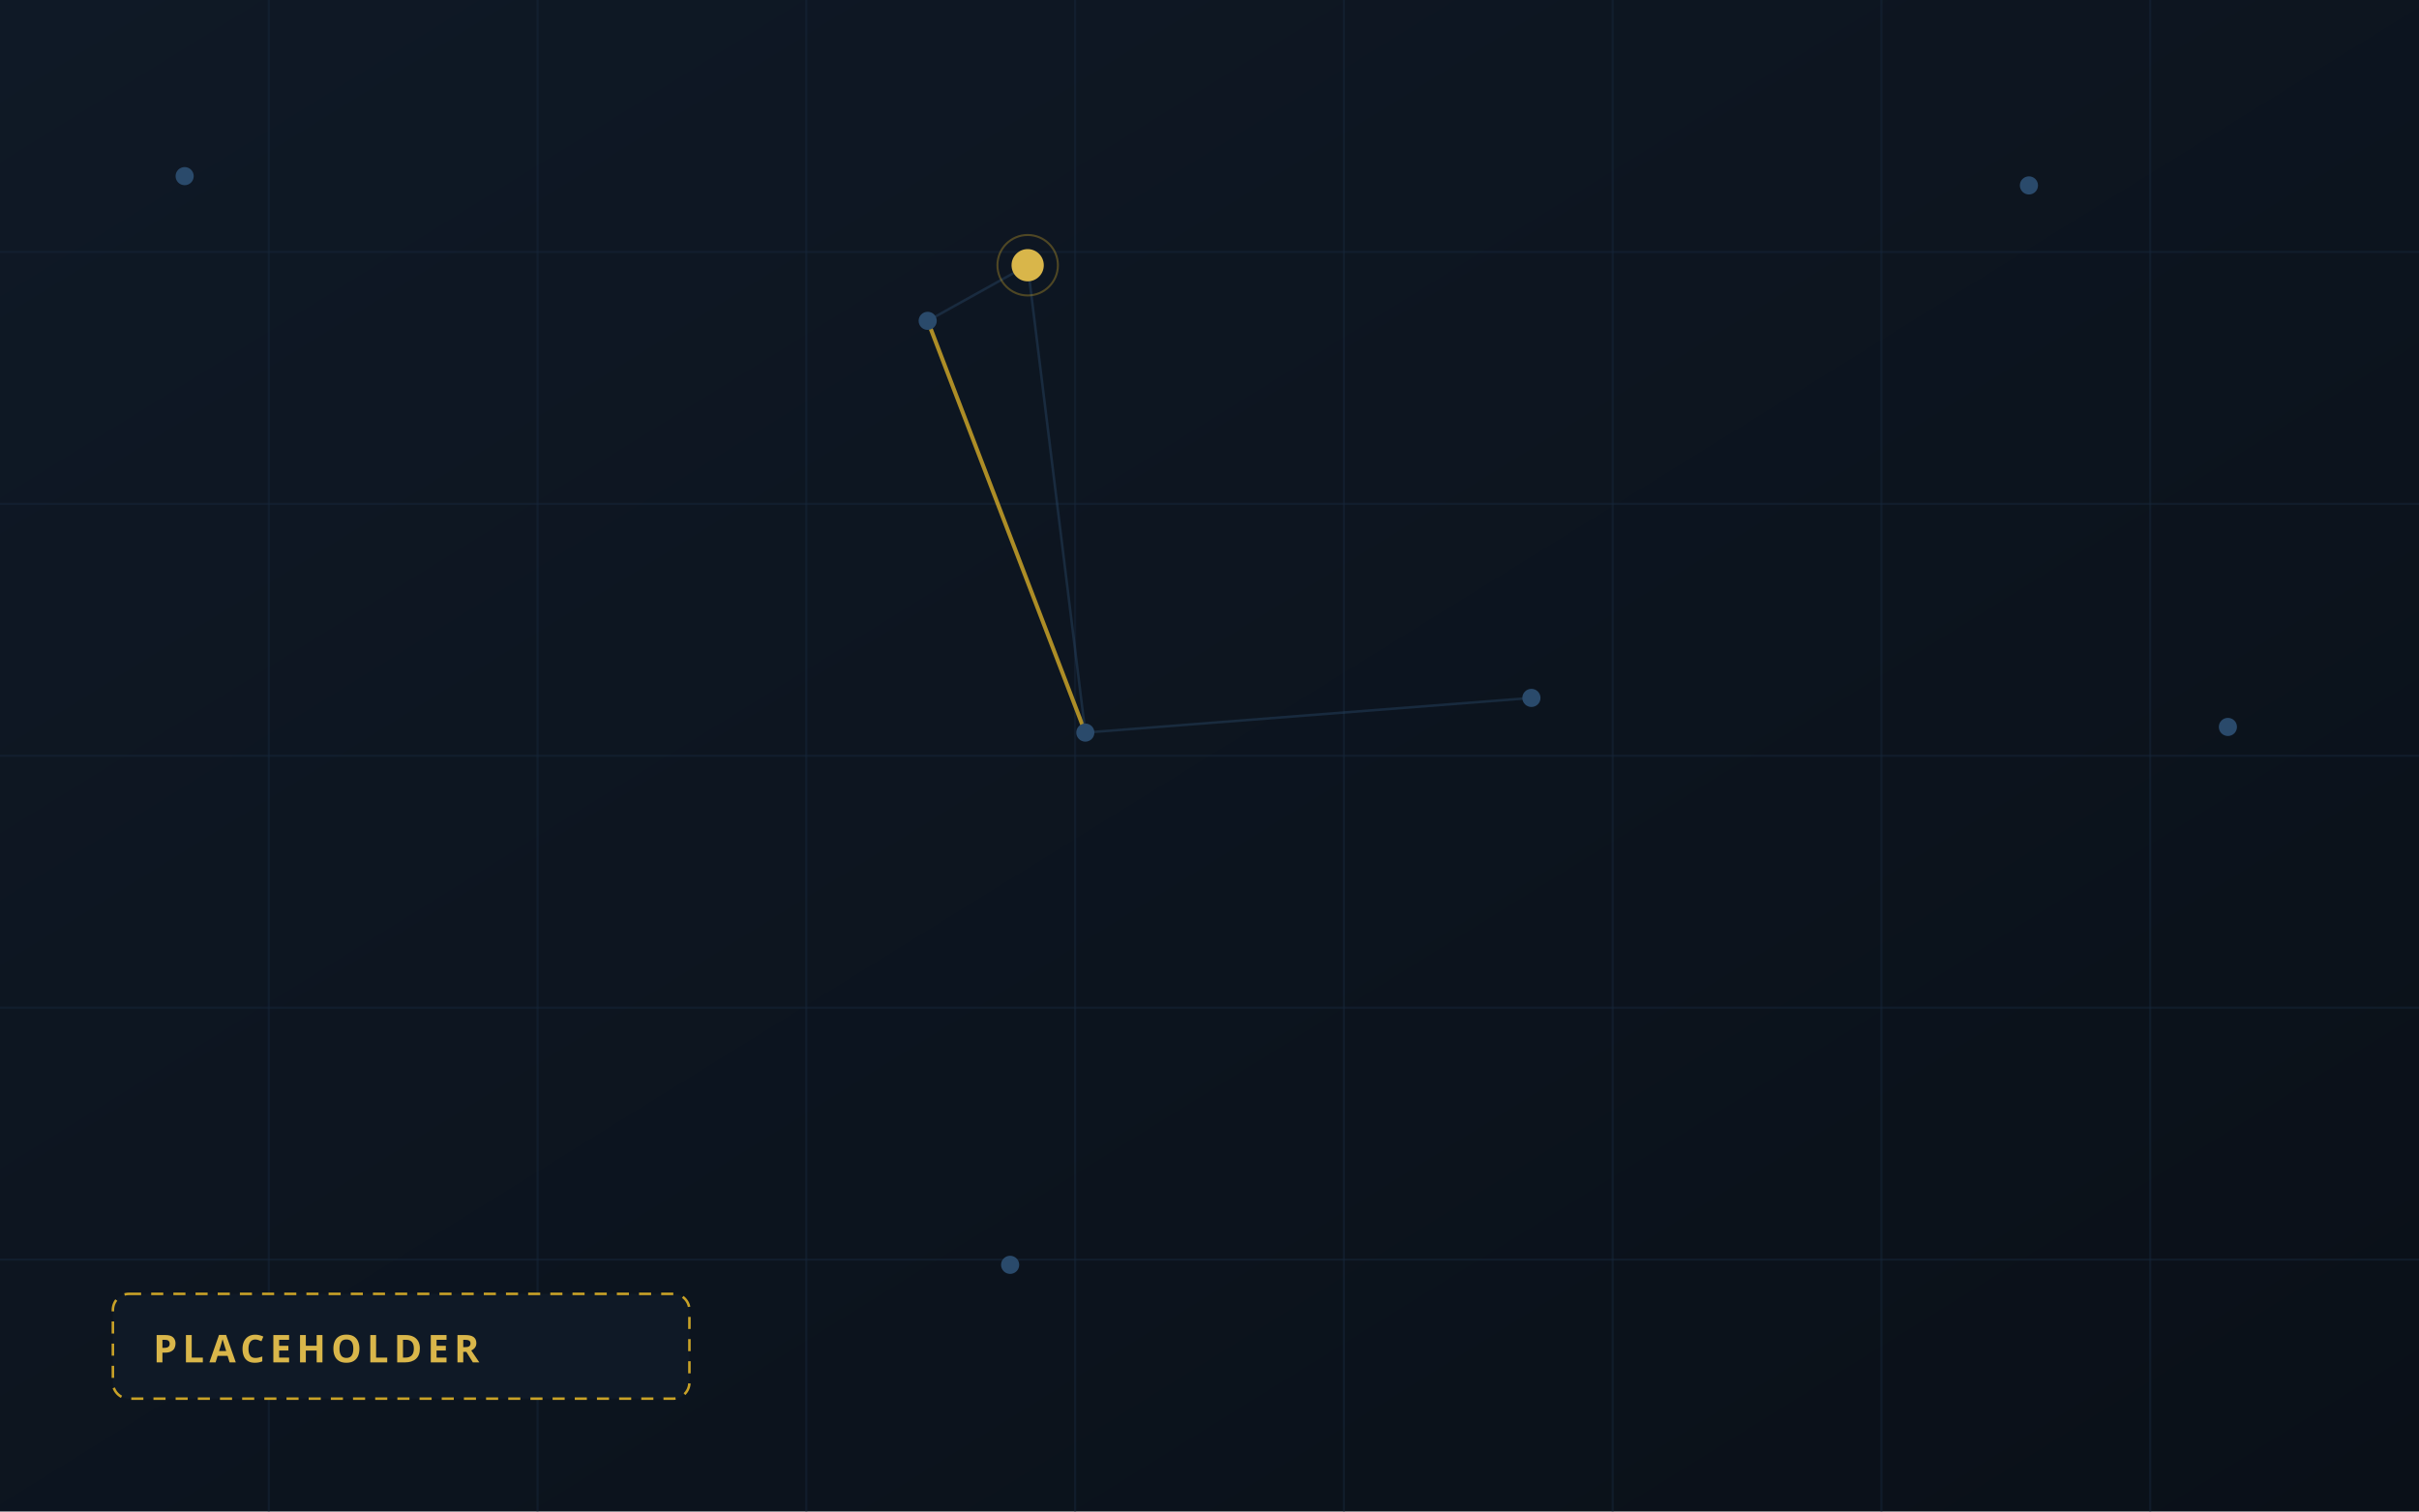
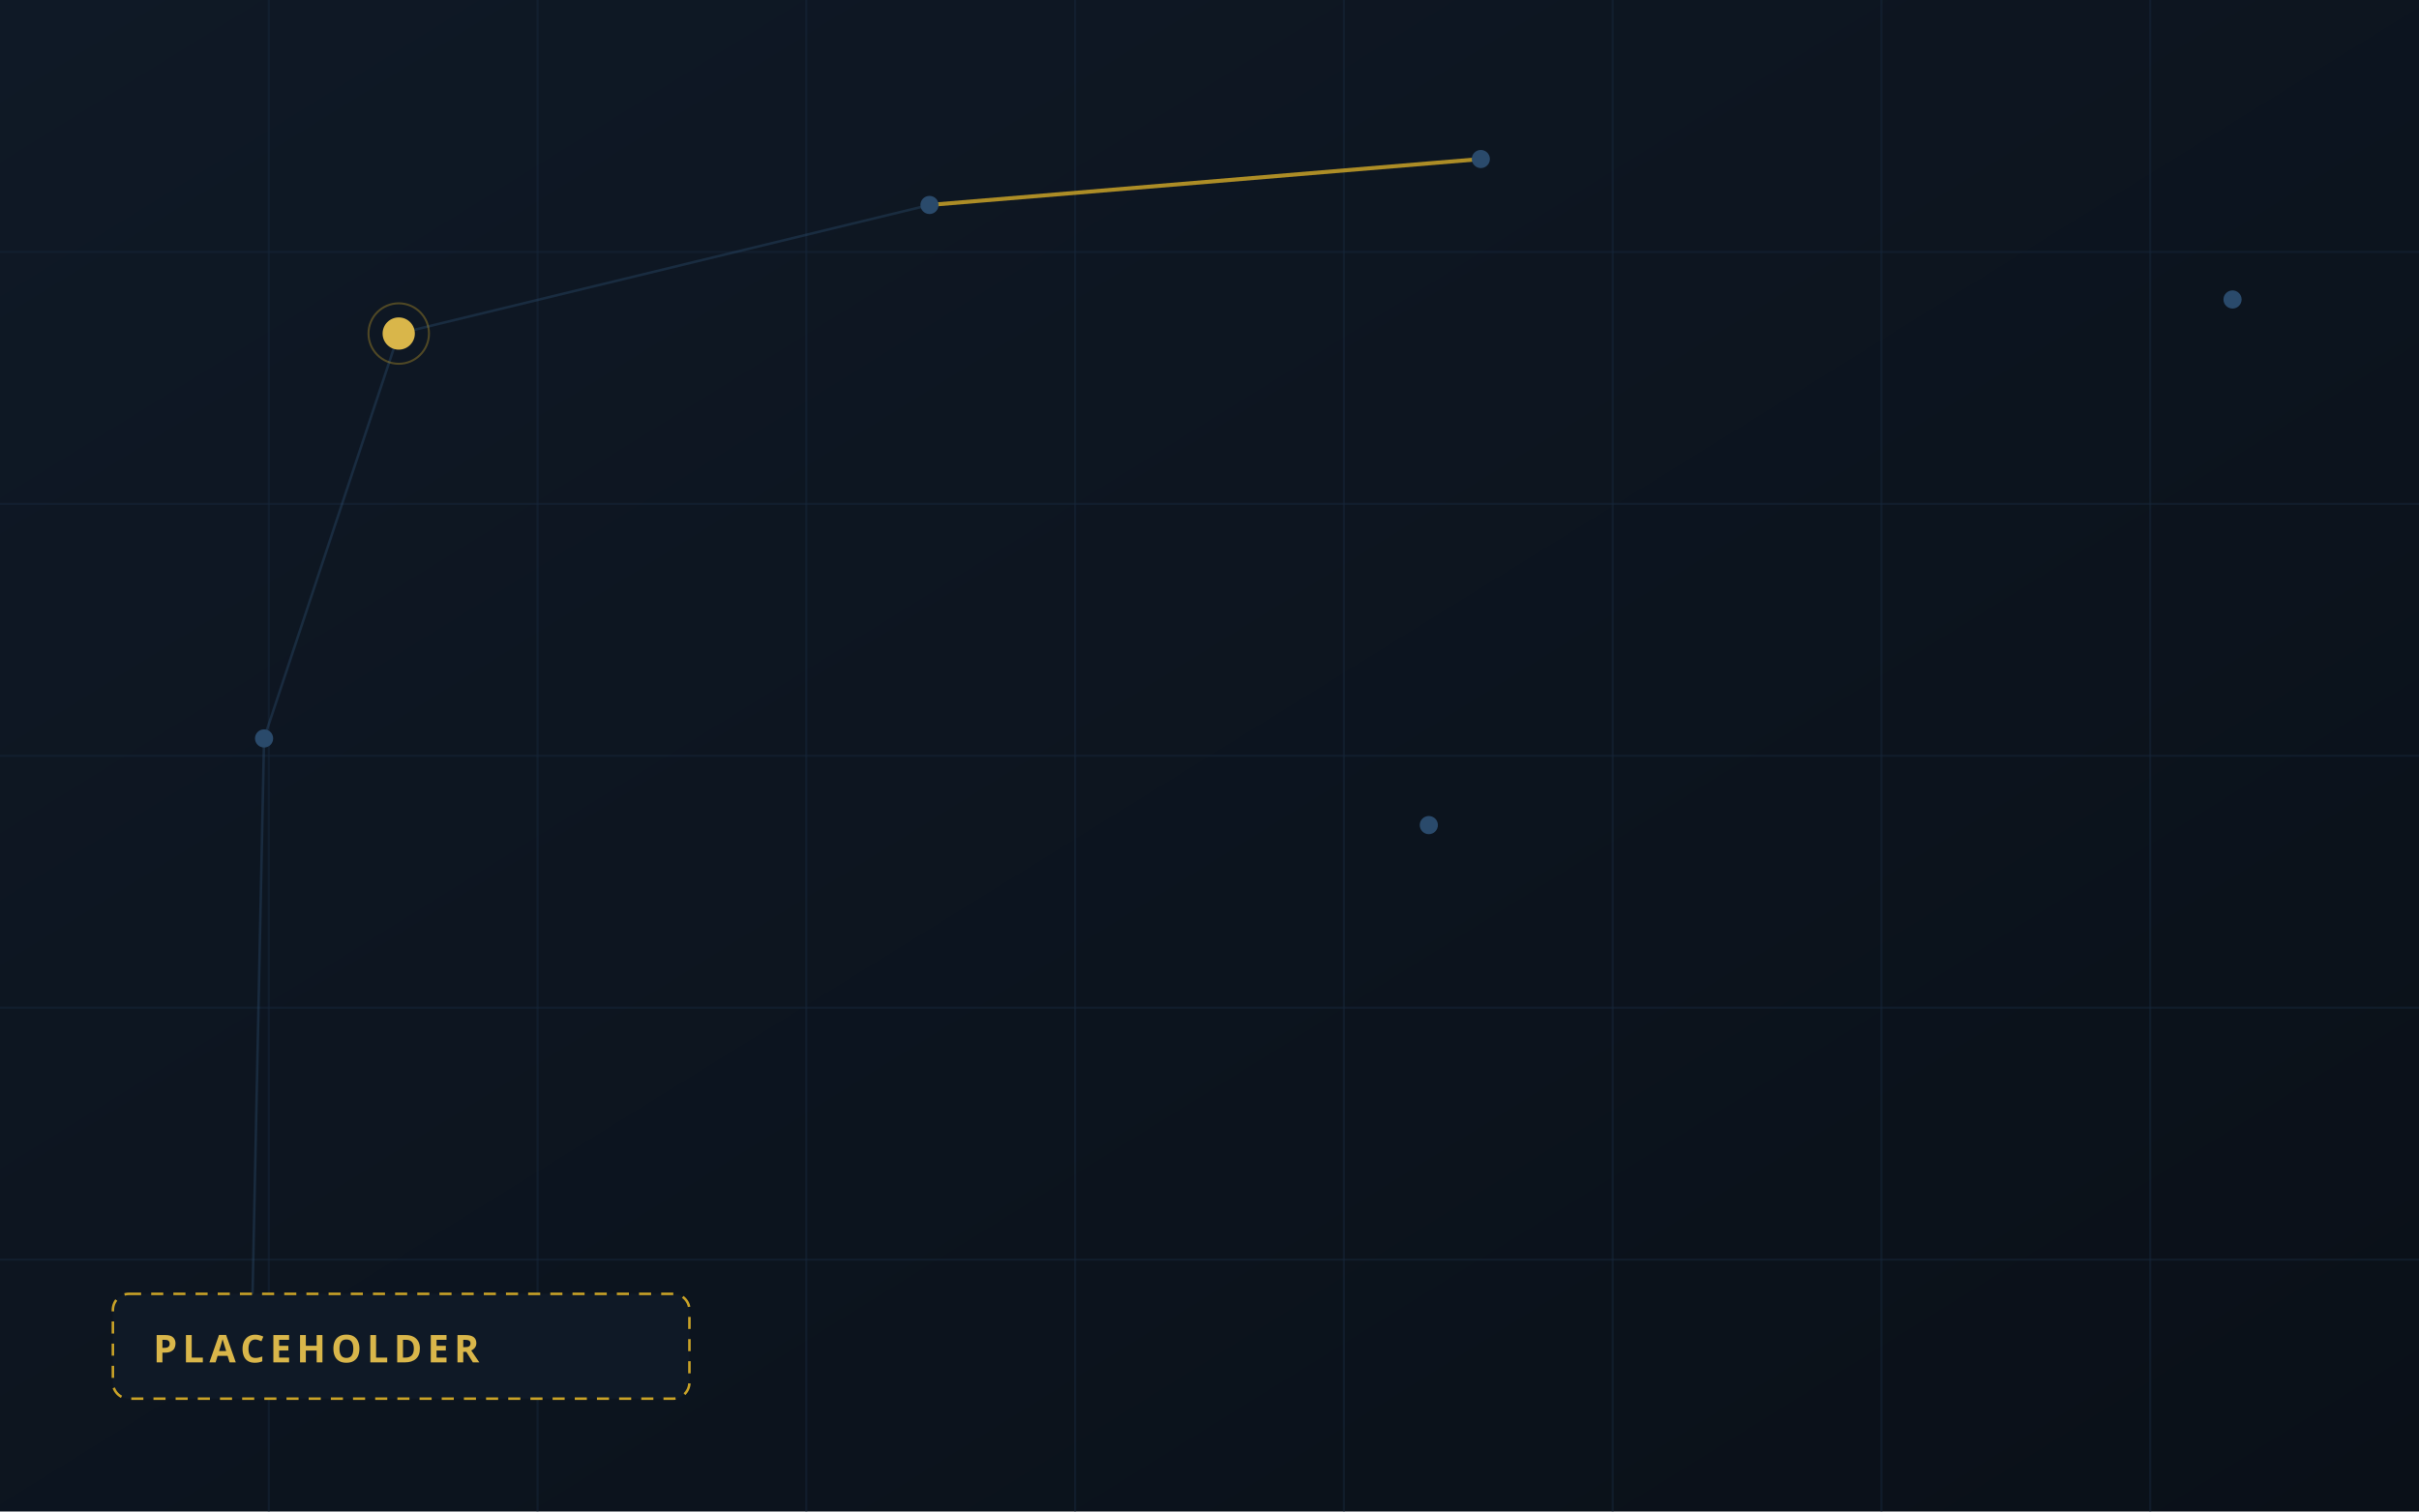
- <svg xmlns="http://www.w3.org/2000/svg" width="1200" height="750" viewBox="0 0 1200 750" role="img" aria-label="Placeholder cover art for Technology Supply Project">
+ <svg xmlns="http://www.w3.org/2000/svg" width="1200" height="750" viewBox="0 0 1200 750" role="img" aria-label="Placeholder cover art for Printer and Scanner Set Up">
  <defs>
-     <linearGradient id="bg-xvziwy" x1="0" y1="0" x2="1" y2="1">
+     <linearGradient id="bg-o3bfua" x1="0" y1="0" x2="1" y2="1">
      <stop offset="0%" stop-color="#0f1926" />
      <stop offset="100%" stop-color="#0a1018" />
    </linearGradient>
  </defs>
-   <rect width="1200" height="750" fill="url(#bg-xvziwy)" />
+   <rect width="1200" height="750" fill="url(#bg-o3bfua)" />
  <g>
    <line x1="133.333" y1="0" x2="133.333" y2="750" stroke="#16263a" stroke-width="1" opacity="0.5" />
    <line x1="266.667" y1="0" x2="266.667" y2="750" stroke="#16263a" stroke-width="1" opacity="0.5" />
    <line x1="400" y1="0" x2="400" y2="750" stroke="#16263a" stroke-width="1" opacity="0.5" />
    <line x1="533.333" y1="0" x2="533.333" y2="750" stroke="#16263a" stroke-width="1" opacity="0.5" />
    <line x1="666.667" y1="0" x2="666.667" y2="750" stroke="#16263a" stroke-width="1" opacity="0.5" />
    <line x1="800" y1="0" x2="800" y2="750" stroke="#16263a" stroke-width="1" opacity="0.5" />
    <line x1="933.333" y1="0" x2="933.333" y2="750" stroke="#16263a" stroke-width="1" opacity="0.5" />
    <line x1="1066.667" y1="0" x2="1066.667" y2="750" stroke="#16263a" stroke-width="1" opacity="0.5" />
    <line x1="0" y1="125" x2="1200" y2="125" stroke="#16263a" stroke-width="1" opacity="0.5" />
    <line x1="0" y1="250" x2="1200" y2="250" stroke="#16263a" stroke-width="1" opacity="0.5" />
    <line x1="0" y1="375" x2="1200" y2="375" stroke="#16263a" stroke-width="1" opacity="0.5" />
    <line x1="0" y1="500" x2="1200" y2="500" stroke="#16263a" stroke-width="1" opacity="0.5" />
    <line x1="0" y1="625" x2="1200" y2="625" stroke="#16263a" stroke-width="1" opacity="0.5" />
  </g>
  <g>
-     <line x1="509.8" y1="131.6" x2="460.2" y2="159.2" stroke="#2a4a6b" stroke-width="1.25" opacity="0.4" />
-     <line x1="460.2" y1="159.2" x2="538.4" y2="363.5" stroke="#c9a227" stroke-width="2" opacity="0.85" />
-     <line x1="759.7" y1="346.3" x2="538.4" y2="363.5" stroke="#2a4a6b" stroke-width="1.25" opacity="0.4" />
-     <line x1="509.8" y1="131.6" x2="538.4" y2="363.5" stroke="#2a4a6b" stroke-width="1.25" opacity="0.4" />
+     <line x1="197.8" y1="165.5" x2="131.0" y2="366.4" stroke="#2a4a6b" stroke-width="1.25" opacity="0.4" />
+     <line x1="197.8" y1="165.5" x2="461.1" y2="101.7" stroke="#2a4a6b" stroke-width="1.25" opacity="0.4" />
+     <line x1="461.1" y1="101.7" x2="734.6" y2="78.9" stroke="#c9a227" stroke-width="2" opacity="0.85" />
+     <line x1="131.0" y1="366.4" x2="125.0" y2="655.6" stroke="#2a4a6b" stroke-width="1.25" opacity="0.4" />
  </g>
  <g>
-     <circle cx="91.6" cy="87.4" r="4.5" fill="#2a4a6b" />
-     <circle cx="509.8" cy="131.6" r="15" fill="none" stroke="#c9a227" stroke-width="1" opacity="0.35" />
-     <circle cx="509.8" cy="131.6" r="8" fill="#d9b64a" />
-     <circle cx="1006.5" cy="92.0" r="4.5" fill="#2a4a6b" />
-     <circle cx="759.7" cy="346.3" r="4.5" fill="#2a4a6b" />
-     <circle cx="1105.2" cy="360.7" r="4.5" fill="#2a4a6b" />
-     <circle cx="178.4" cy="647.2" r="4.5" fill="#2a4a6b" />
-     <circle cx="501.1" cy="627.6" r="4.5" fill="#2a4a6b" />
-     <circle cx="460.2" cy="159.2" r="4.5" fill="#2a4a6b" />
-     <circle cx="538.4" cy="363.5" r="4.5" fill="#2a4a6b" />
+     <circle cx="197.8" cy="165.5" r="15" fill="none" stroke="#c9a227" stroke-width="1" opacity="0.35" />
+     <circle cx="197.8" cy="165.5" r="8" fill="#d9b64a" />
+     <circle cx="461.1" cy="101.7" r="4.5" fill="#2a4a6b" />
+     <circle cx="734.6" cy="78.9" r="4.5" fill="#2a4a6b" />
+     <circle cx="1107.5" cy="148.6" r="4.5" fill="#2a4a6b" />
+     <circle cx="131.0" cy="366.4" r="4.5" fill="#2a4a6b" />
+     <circle cx="708.8" cy="409.4" r="4.5" fill="#2a4a6b" />
+     <circle cx="125.0" cy="655.6" r="4.5" fill="#2a4a6b" />
  </g>
  <g>
    <rect x="56" y="642" width="286" height="52" rx="8" fill="#0f1926" stroke="#c9a227" stroke-width="1.25" stroke-dasharray="6 5" />
    <text x="76" y="676" font-family="ui-sans-serif, system-ui, sans-serif" font-size="19" font-weight="700" letter-spacing="2.6" fill="#d9b64a">PLACEHOLDER</text>
  </g>
</svg>
